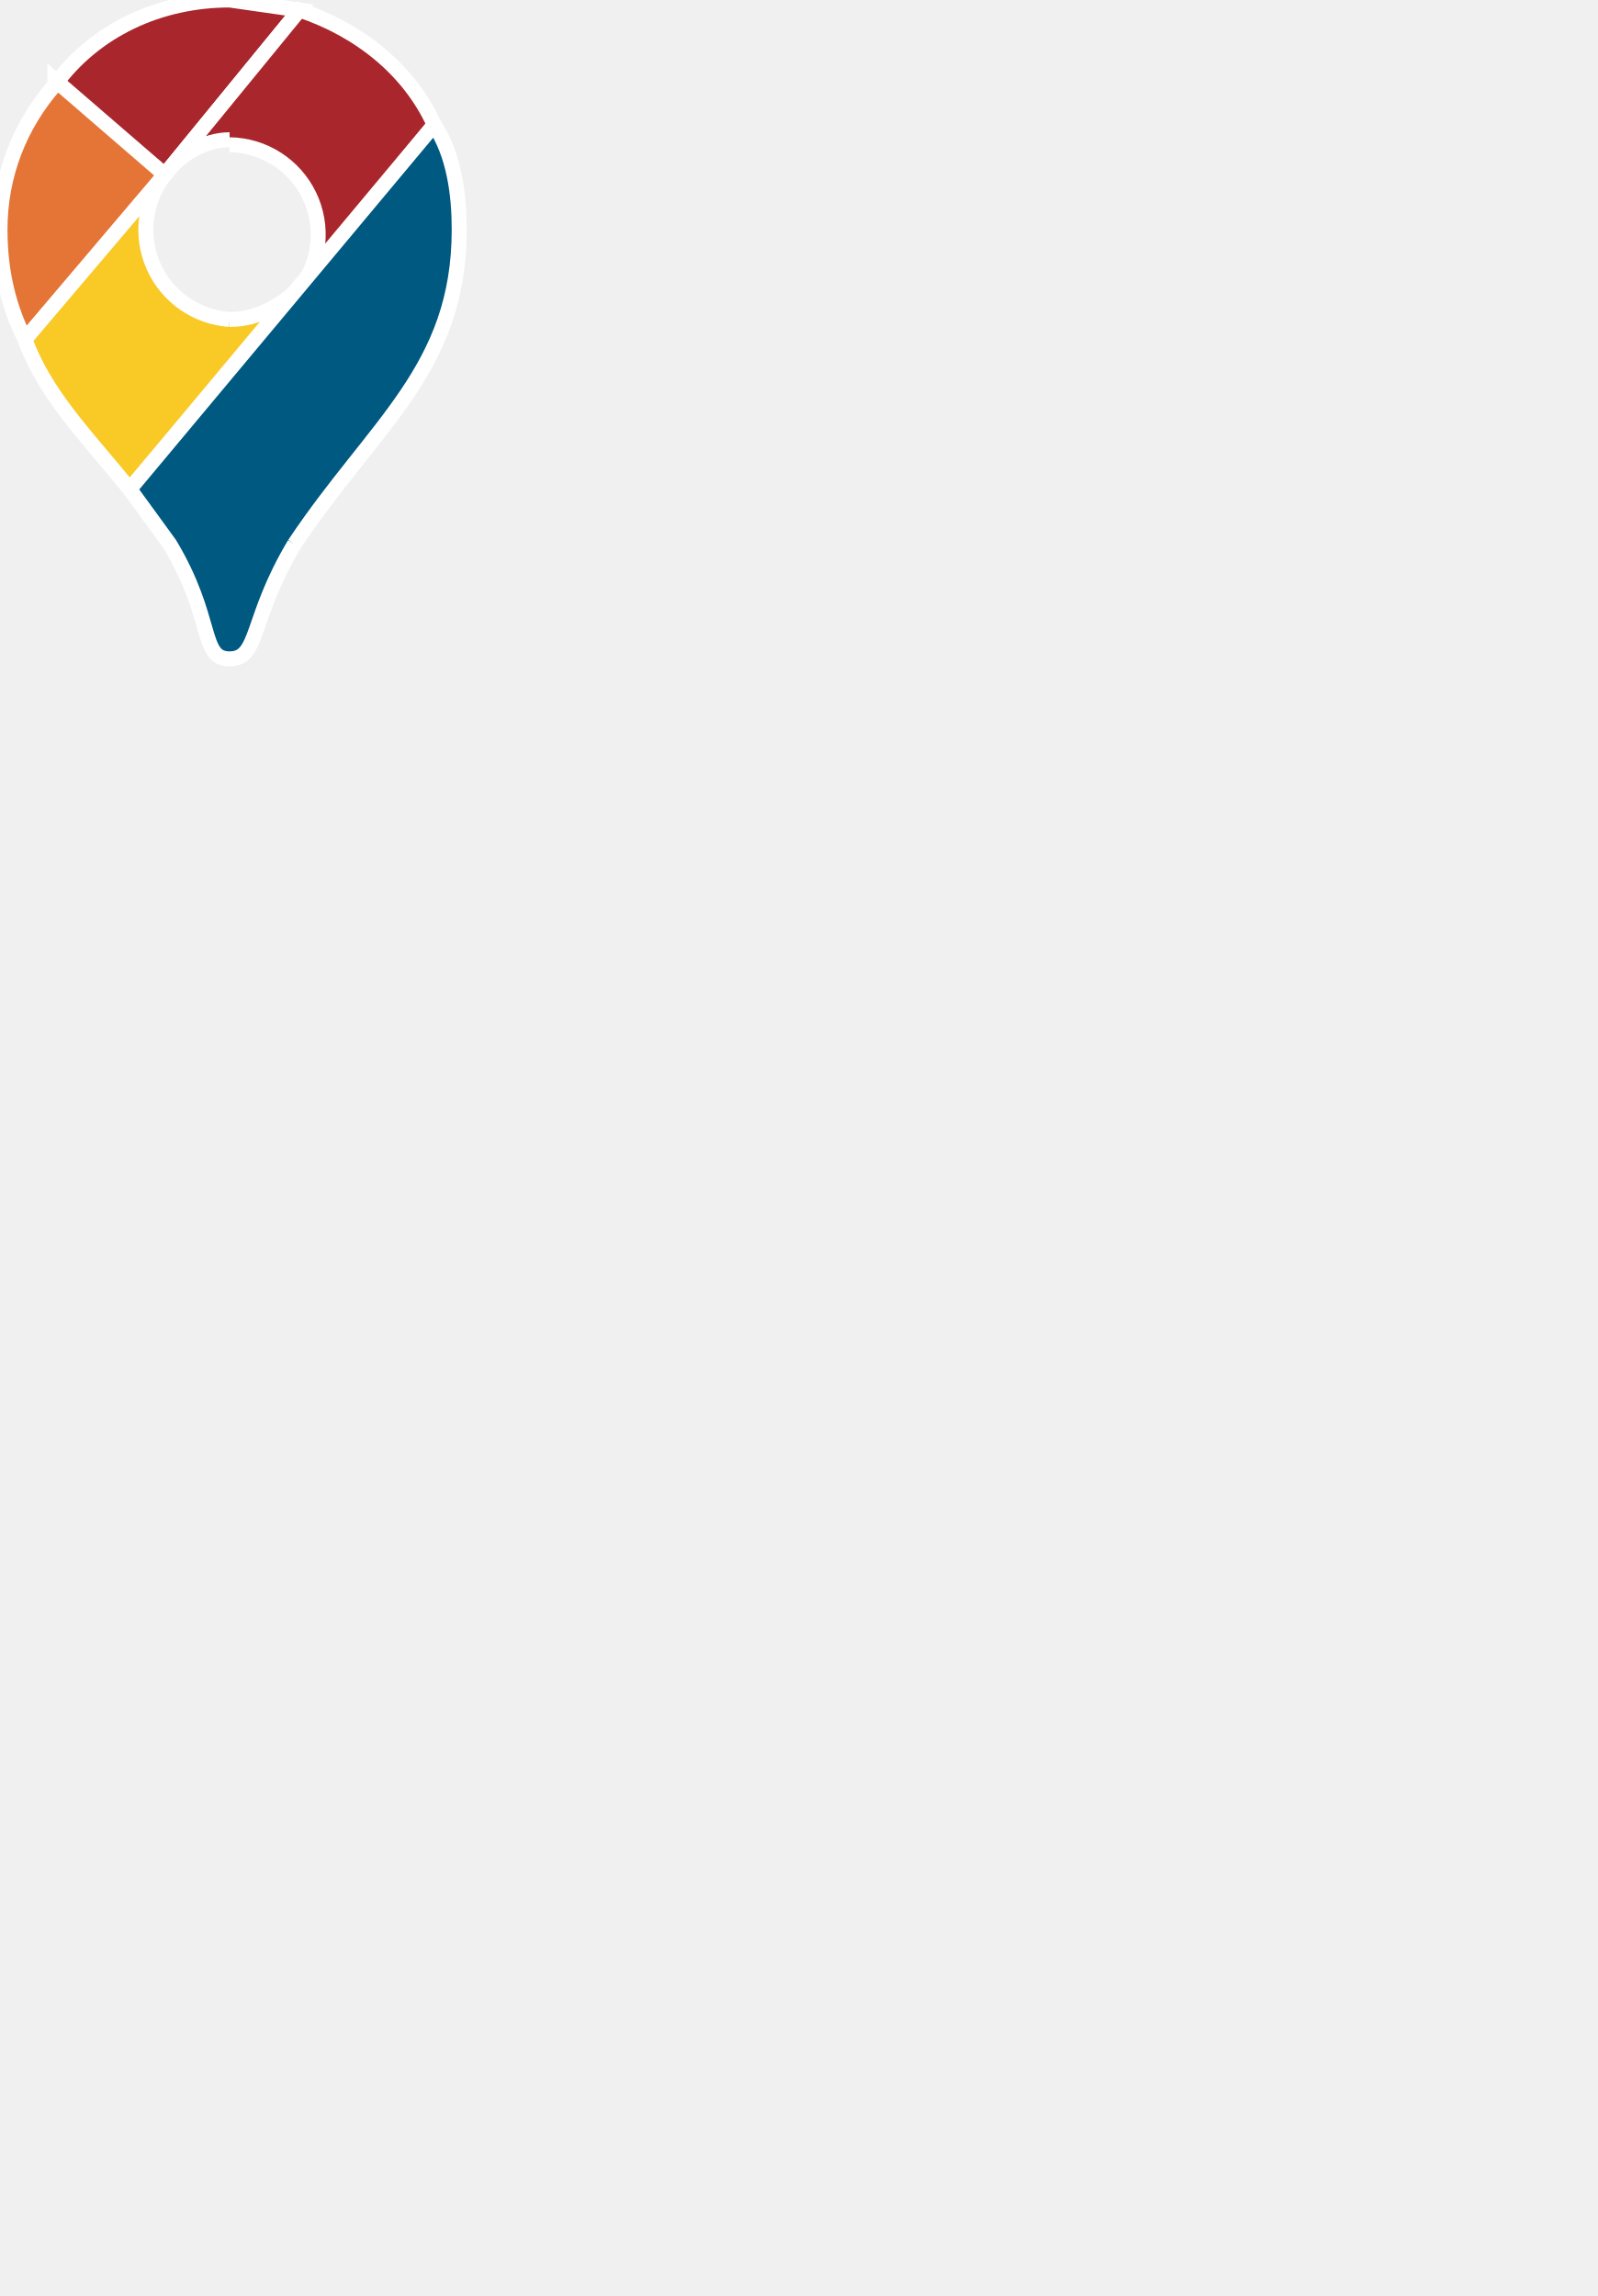
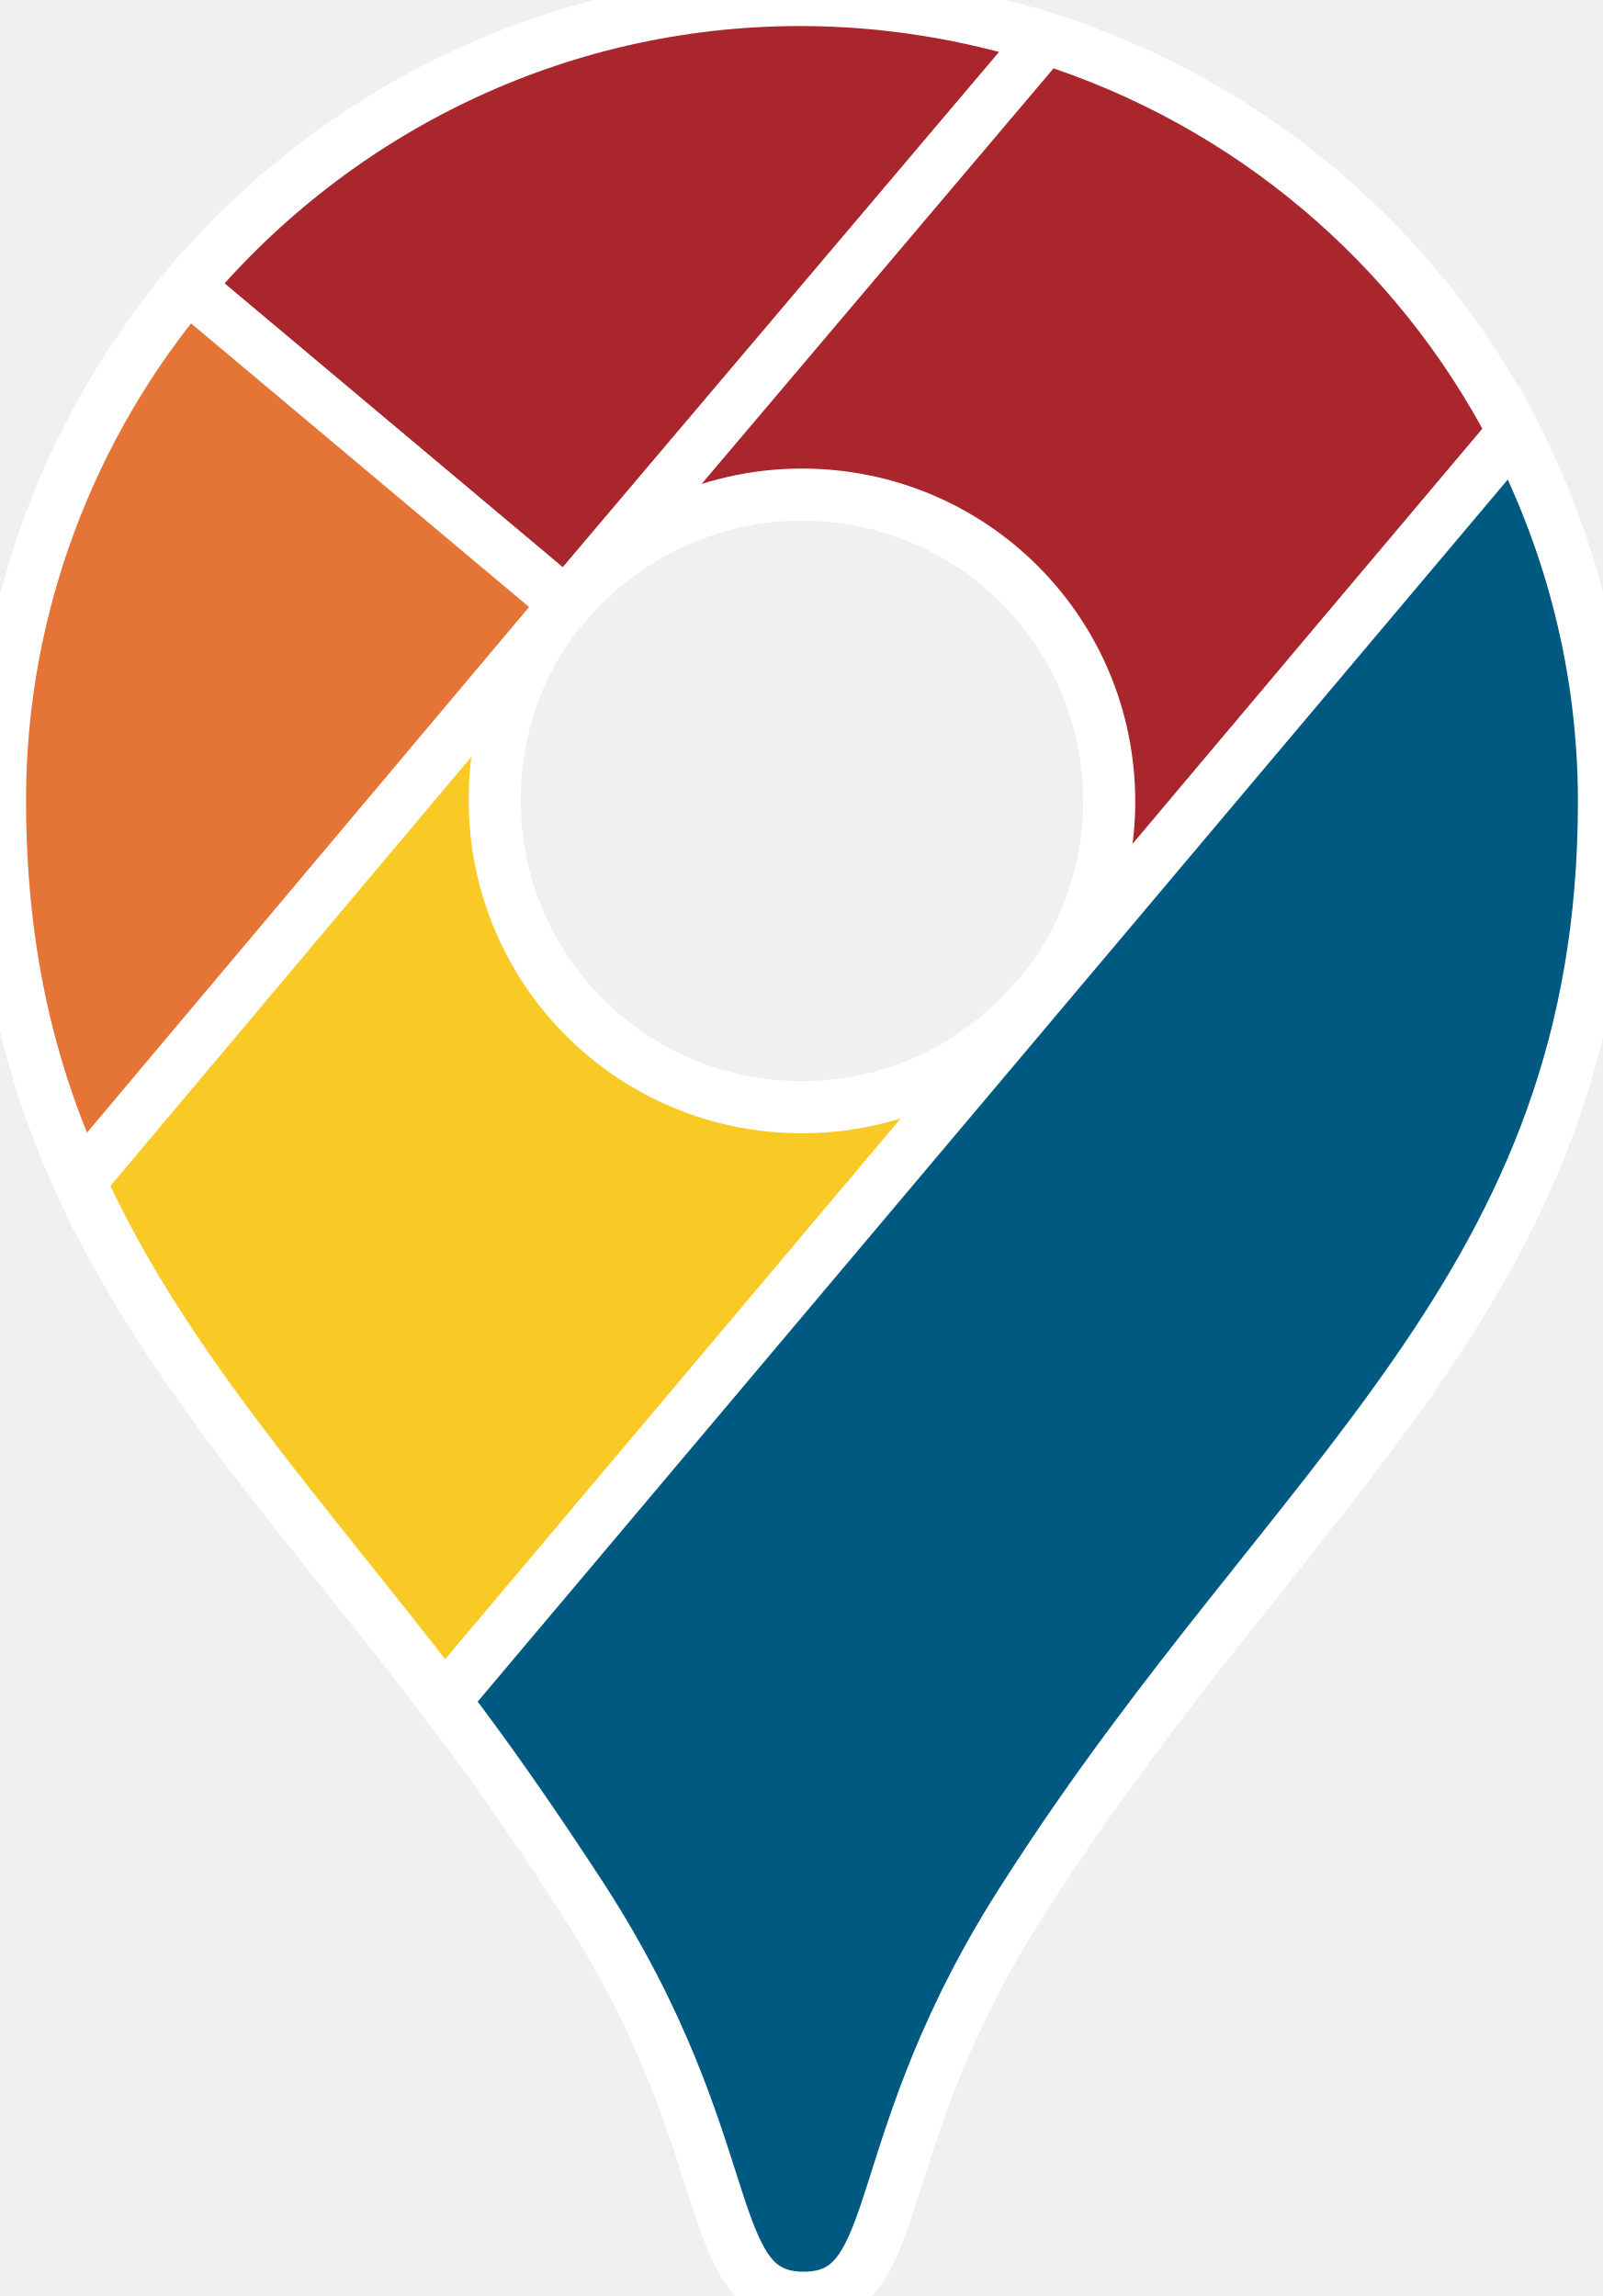
- <svg xmlns="http://www.w3.org/2000/svg" viewBox="0 0 64 92">
-   <path stroke-width="3" stroke="#FFFFFF" fill="#A9262C" d="M60 2 46 0C32 0 19 6 11 17l22 18L60 2z" transform="translate(0 0) scale(.2)" />
-   <path stroke-width="3" stroke="#FFFFFF" fill="#E57536" d="M11 17C4 25 0 35 0 46c0 9 2 16 5 22l28-33-22-19z" transform="translate(0 0) scale(.2)" />
-   <path stroke-width="3" stroke="#FFFFFF" fill="#A9262C" d="M46 29a18 18 0 0 1 14 29l27-33C82 14 72 6 60 2L33 35c3-4 8-7 13-7" transform="translate(0 0) scale(.2)" />
-   <path stroke-width="3" stroke="#FFFFFF" fill="#F9C926" d="M46 64a18 18 0 0 1-13-29L5 68c4 11 12 19 21 30l34-40c-4 3-8 6-14 6" transform="translate(0 0) scale(.2)" />
-   <path stroke-width="3" stroke="#FFFFFF" fill="#005981" d="M59 109c16-24 33-35 33-63 0-7-1-15-5-21L26 98l8 11c9 15 6 23 12 23s4-8 13-23" transform="translate(0 0) scale(.2)" />
+ <svg xmlns="http://www.w3.org/2000/svg" viewBox="0 0 92.3 132.3">
+   <path stroke-width="3" stroke="#FFFFFF" fill="#A9262C" d="M60.2 2.2C55.8.8 51 0 46.1 0 32 0 19.3 6.4 10.8 16.5l21.8 18.3L60.2 2.2z" />
+   <path stroke-width="3" stroke="#FFFFFF" fill="#E57536" d="M10.8 16.5C4.1 24.5 0 34.9 0 46.1c0 8.7 1.7 15.7 4.6 22l28-33.3-21.8-18.3z" />
+   <path stroke-width="3" stroke="#FFFFFF" fill="#A9262C" d="M46.2 28.5c9.8 0 17.7 7.9 17.7 17.7 0 4.3-1.6 8.3-4.2 11.4 0 0 13.9-16.6 27.5-32.7-5.6-10.8-15.3-19-27-22.7L32.6 34.8c3.3-3.8 8.1-6.3 13.6-6.3" />
+   <path stroke-width="3" stroke="#FFFFFF" fill="#F9C926" d="M46.2 63.8c-9.8 0-17.7-7.9-17.7-17.7 0-4.3 1.5-8.3 4.1-11.3l-28 33.3c4.8 10.6 12.8 19.2 21 29.9l34.1-40.5c-3.3 3.9-8.1 6.3-13.5 6.3" />
+   <path stroke-width="3" stroke="#FFFFFF" fill="#005981" d="M59.1 109.2c15.4-24.1 33.3-35 33.3-63 0-7.7-1.9-14.9-5.2-21.3L25.6 98c2.6 3.4 5.3 7.3 7.9 11.3 9.4 14.5 6.8 23.1 12.8 23.1s3.4-8.7 12.8-23.2" />
</svg>
